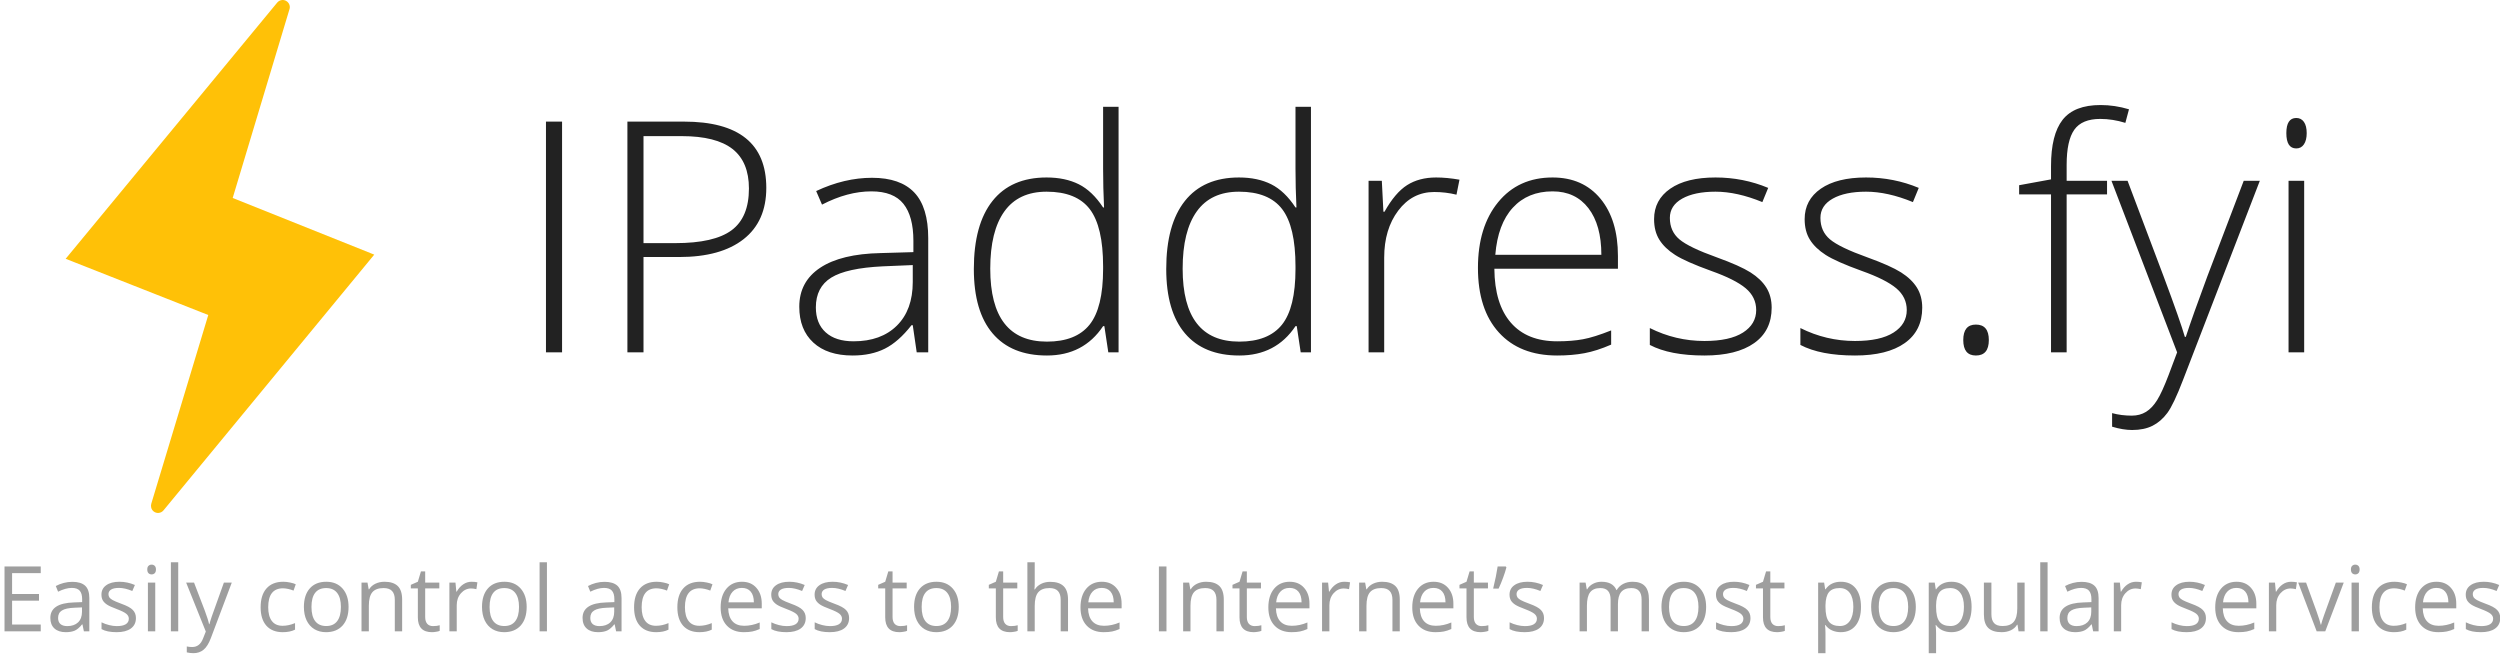
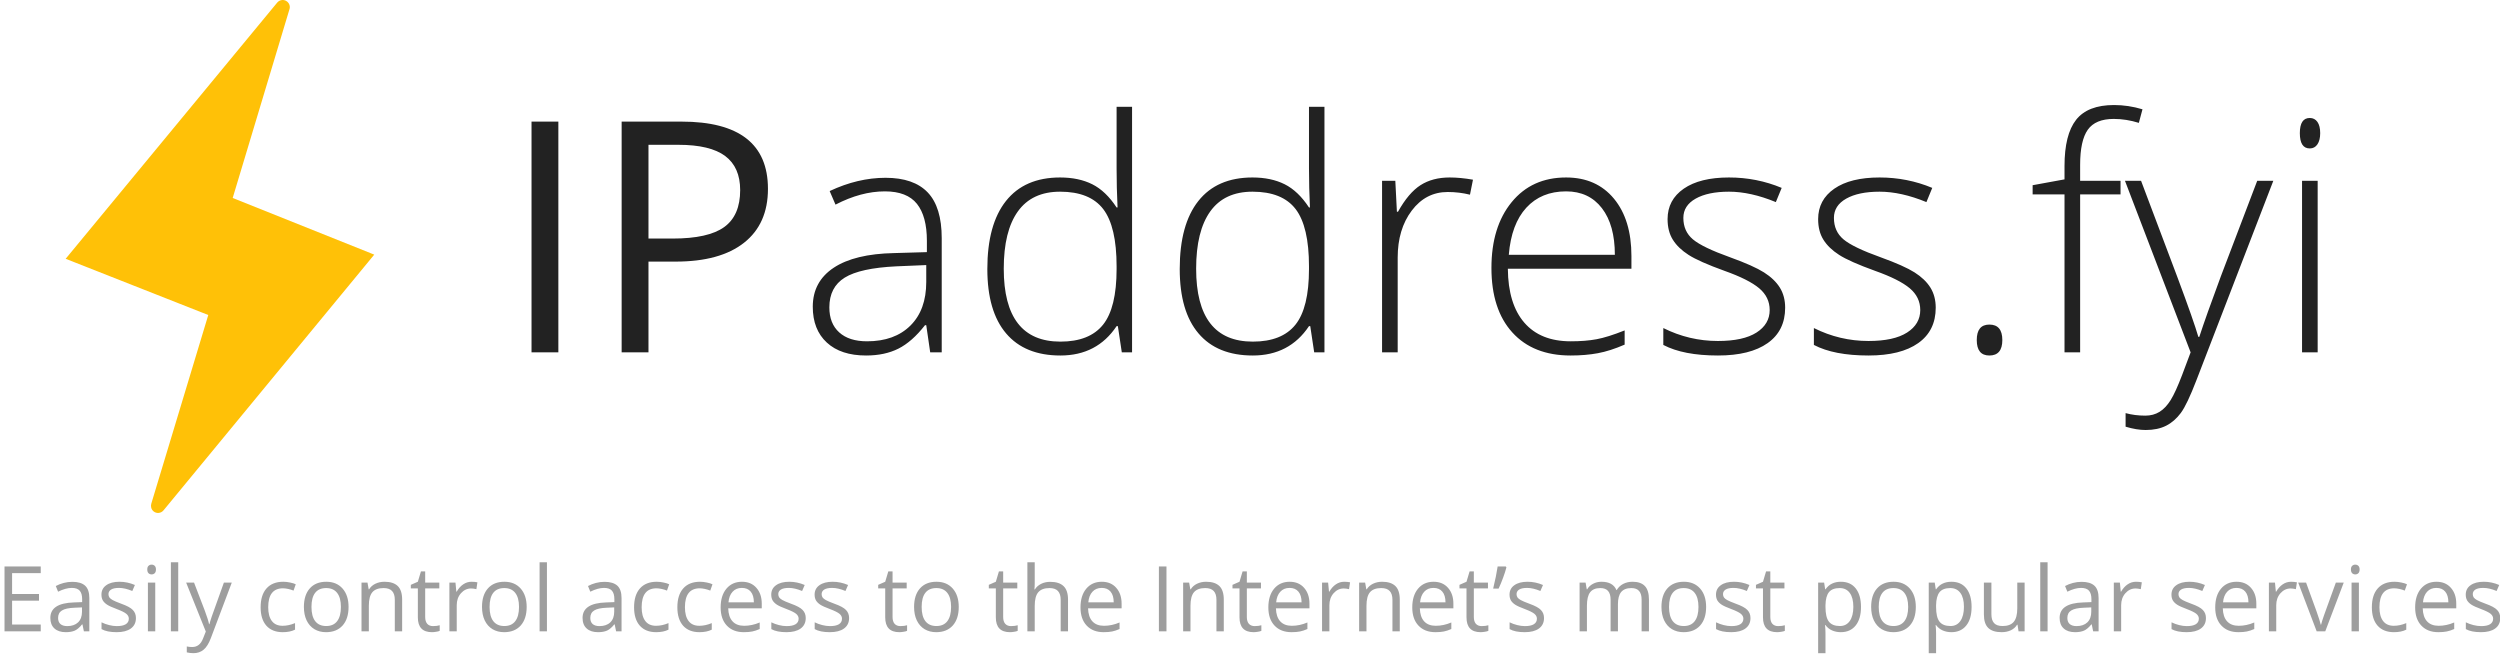
<svg xmlns="http://www.w3.org/2000/svg" width="495px" height="130px" viewBox="0 0 495 130" version="1.1">
  <defs />
  <g id="01.00.00-Homepage" stroke="none" stroke-width="1" fill="none" fill-rule="evenodd">
    <g id="HD" transform="translate(-475, -63)">
      <g id="Header">
        <g id="Logo-and-slogan" transform="translate(474, 63)">
          <g id="Logo" transform="translate(14, 0)">
            <path d="M33.074,39.199 L44.318,1.815 C44.489,1.297 44.318,0.704 43.873,0.332 C43.275,-0.178 42.401,-0.084 41.898,0.503 L0,51.241 L28.239,62.373 L16.95,99.746 C16.797,100.27 16.95,100.865 17.393,101.238 C17.992,101.742 18.871,101.651 19.368,101.058 L61.101,50.417 L33.074,39.199 Z" id="Shape" fill="#FFC107" fill-rule="nonzero" />
-             <text id="IPaddress.fyi" font-family="OpenSans-Light, Open Sans" font-size="64" font-weight="300" fill="#222222">
-               <tspan x="88.633" y="69.766">IPaddress.fyi</tspan>
+             <text id="IPaddress.fyi" font-family="OpenSans-Semibold, Open Sans" font-size="64" font-weight="500" fill="#222222">
+               <tspan x="85.961" y="69.766">IP</tspan>
+               <tspan x="144.867" y="69.766" font-family="OpenSans-Light, Open Sans" font-weight="300">address.fyi</tspan>
            </text>
          </g>
          <text id="Easily-control-acces" font-family="OpenSans, Open Sans" font-size="18" font-weight="normal" fill="#9E9E9E">
            <tspan x="0.13" y="125">Easily control access to the Internet’s most popular services</tspan>
          </text>
        </g>
      </g>
    </g>
  </g>
</svg>
